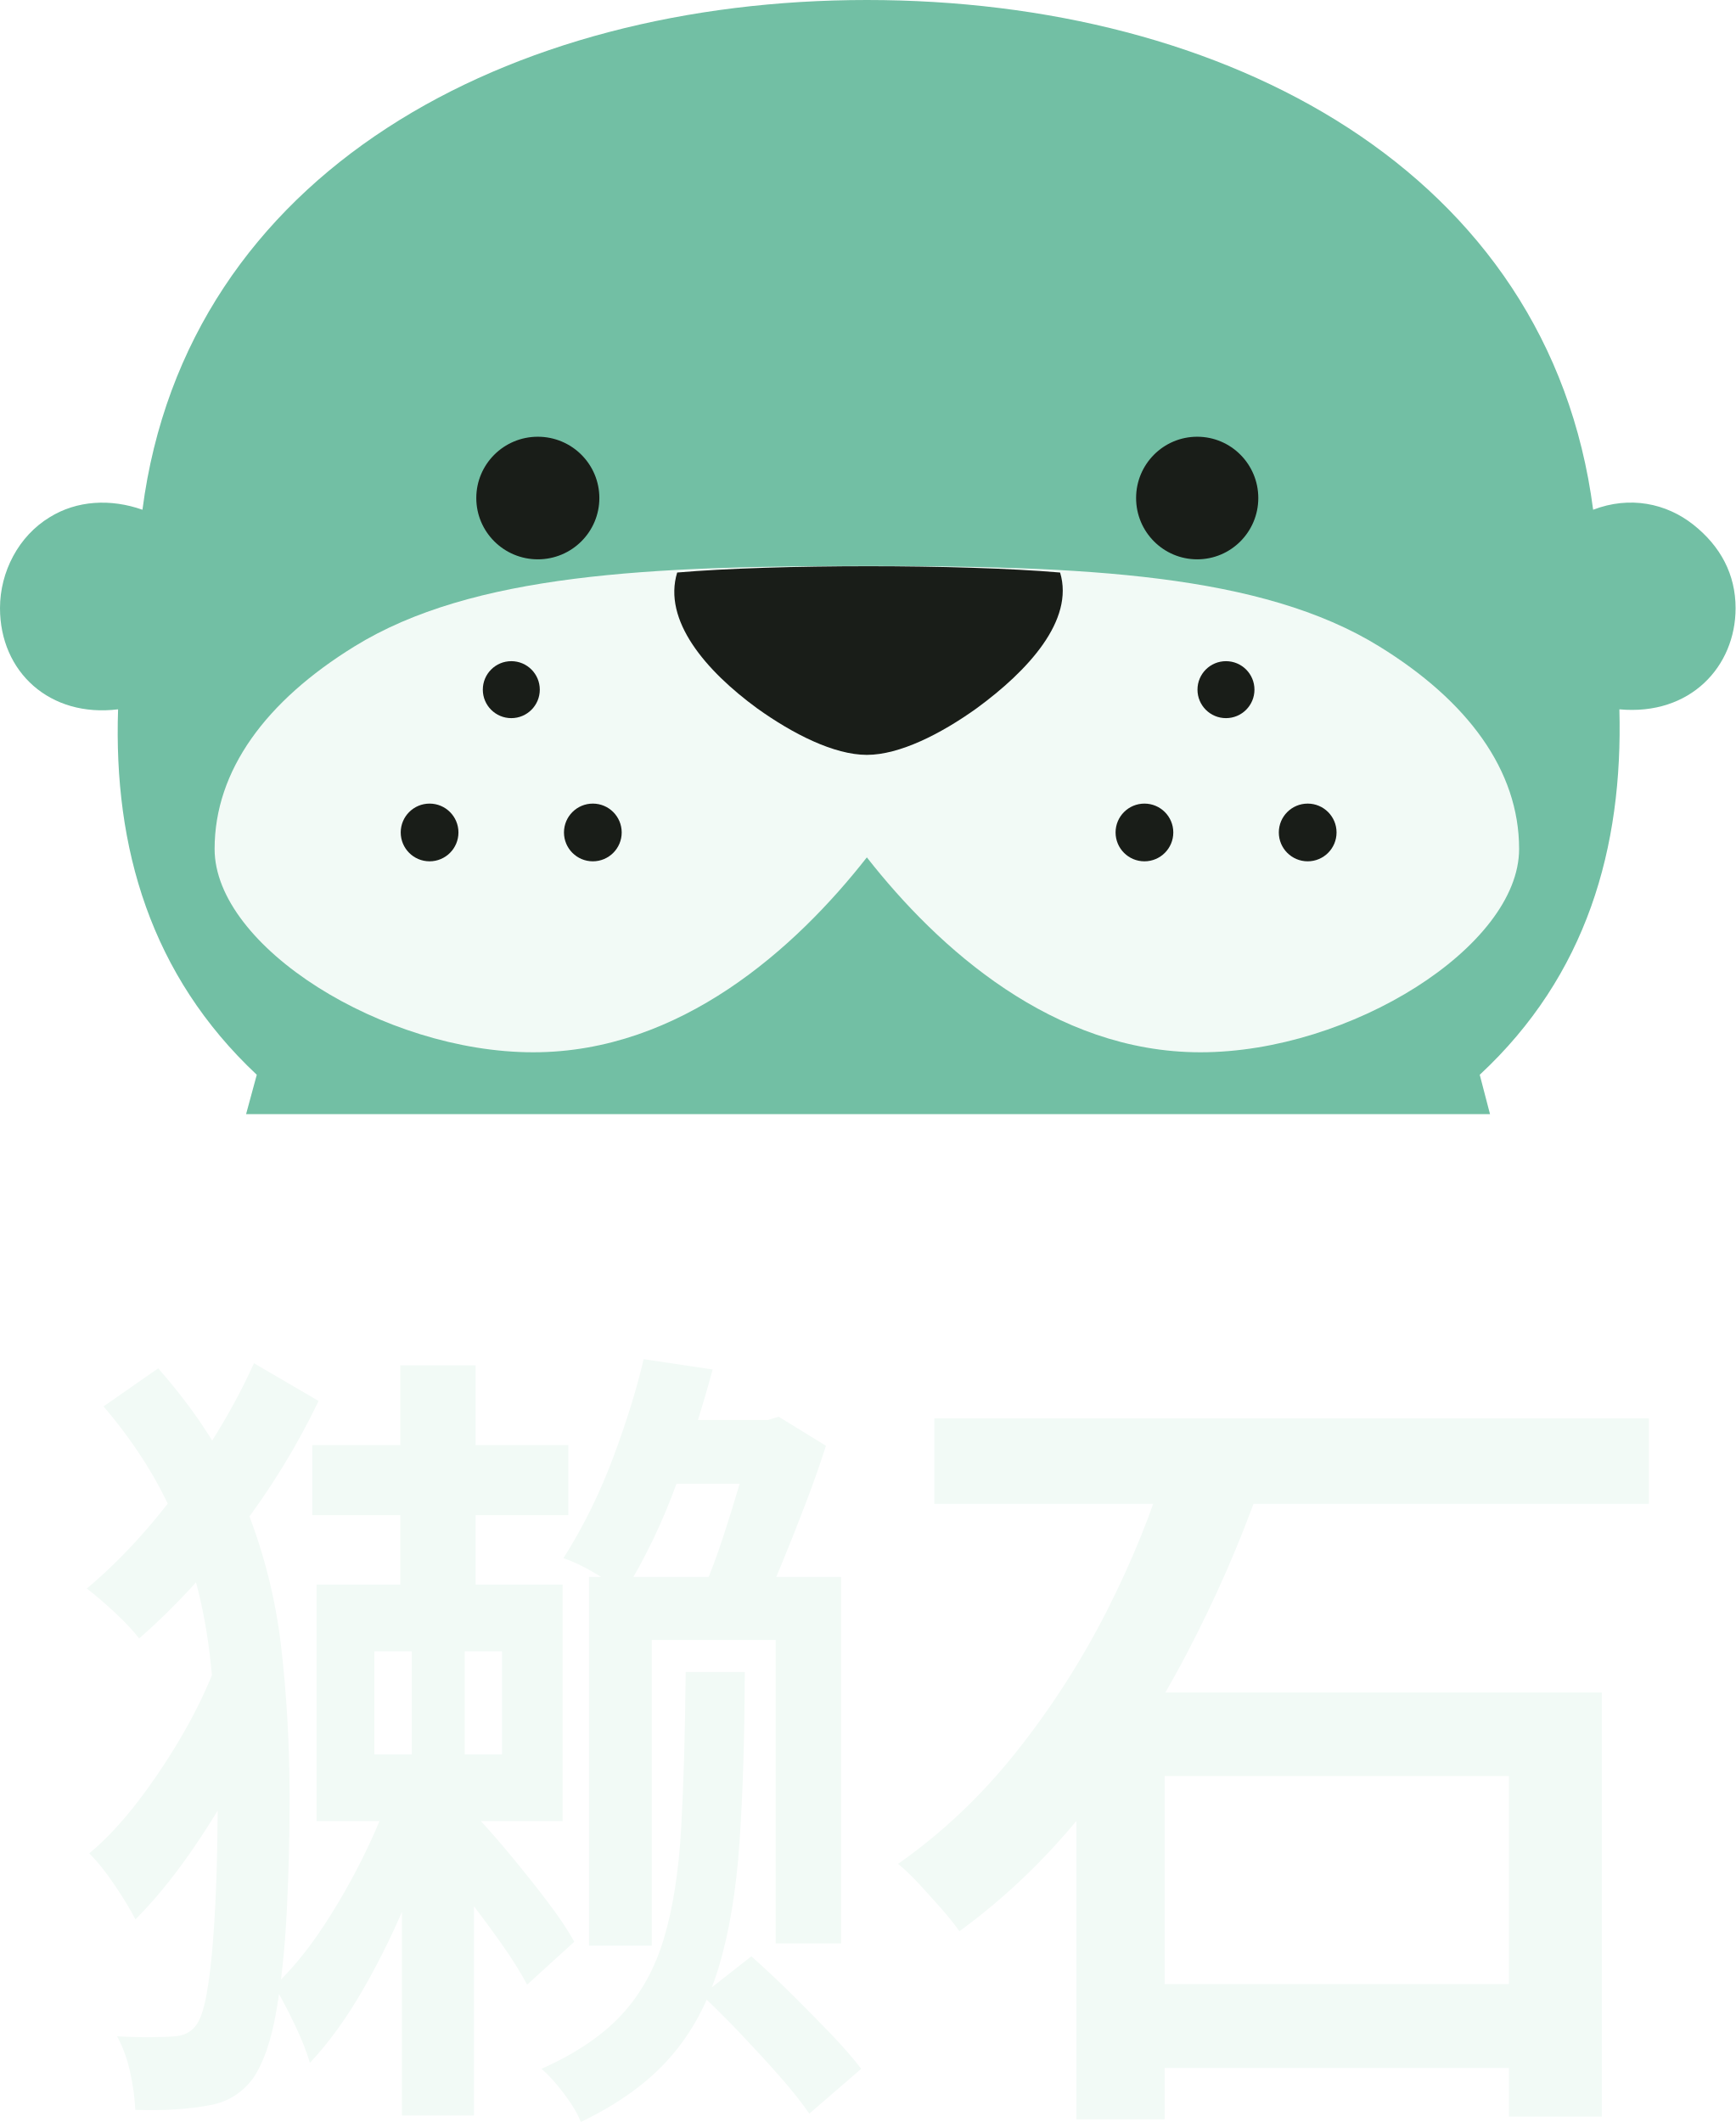
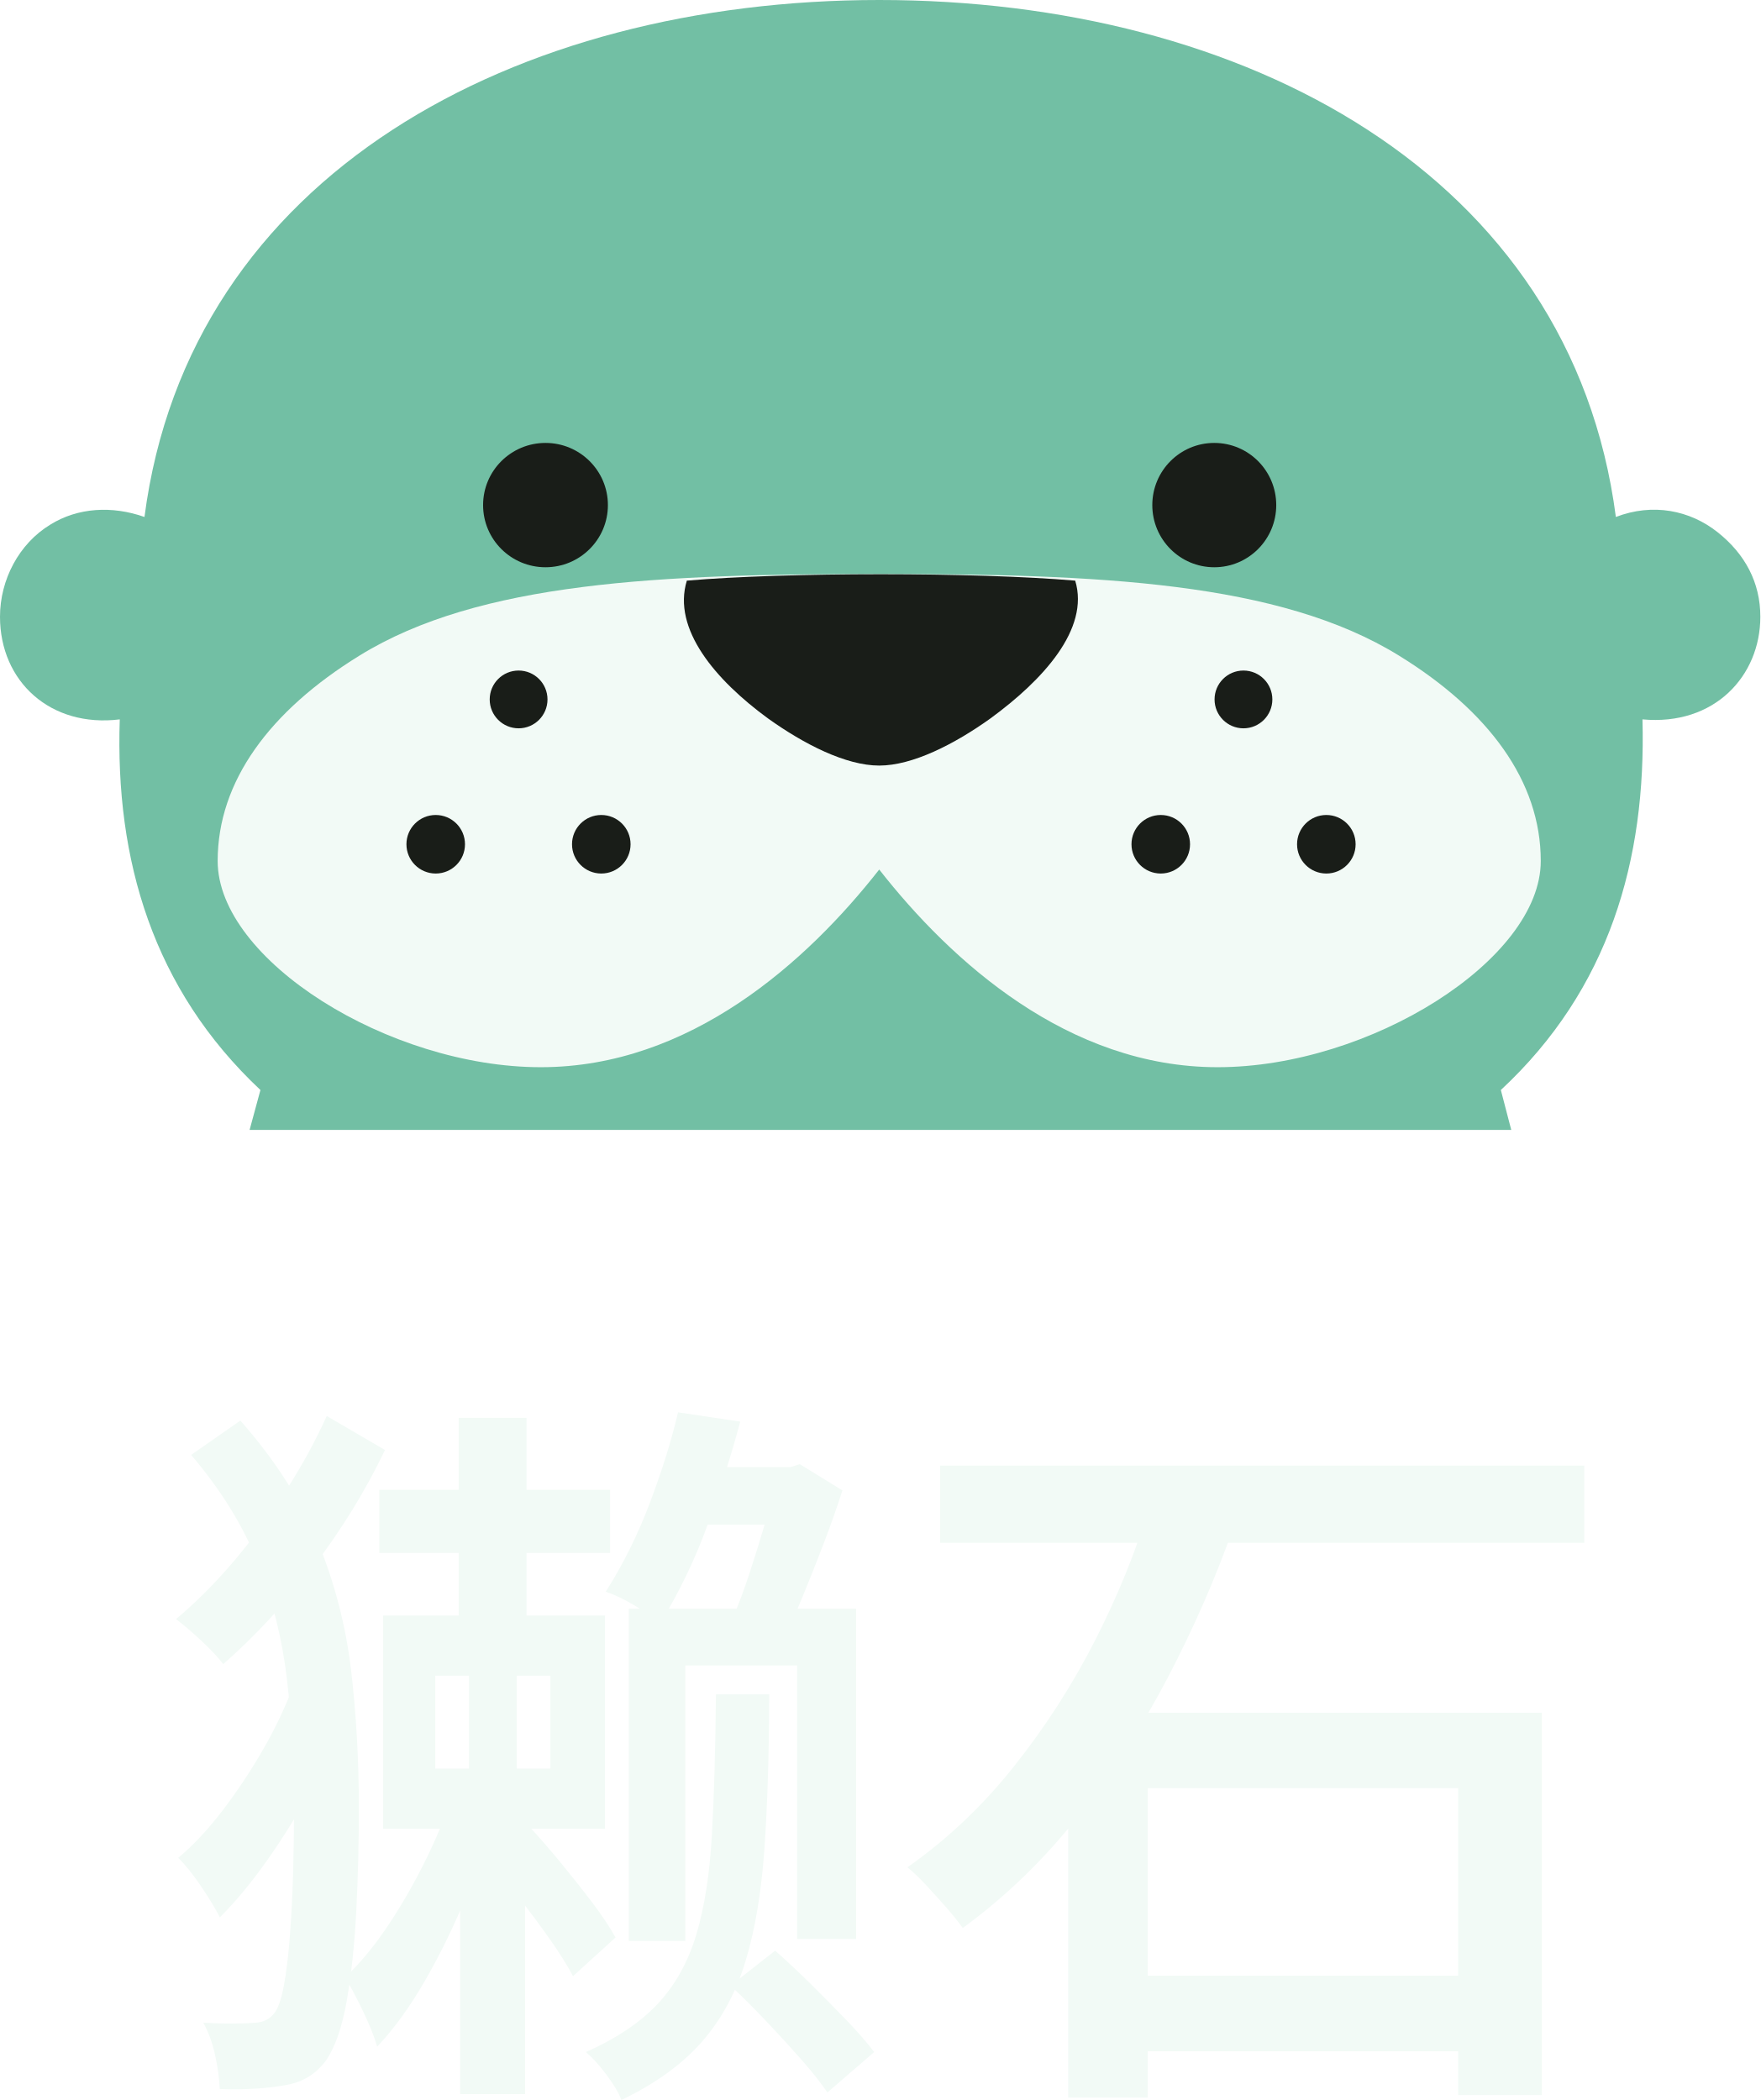
- <svg xmlns="http://www.w3.org/2000/svg" viewBox="0 0 926 1132.3">
+ <svg xmlns="http://www.w3.org/2000/svg" viewBox="0 0 926 1104.9">
  <g transform="translate(-49.5 -105.5)">
    <defs>
      <clipPath id="mark-cut">
        <rect x="0" y="0" width="1100" height="700" />
      </clipPath>
    </defs>
    <path d="m512 105.5c192 0 364 91.5 387.5 272 19.5-7.5 39-3.5 53.5 8s22.5 26.5 22.5 44.5c0 31-24 57.5-62 54 2 74-17.5 142-74.5 195 24.5 95 61 219 74 314h-801.5c13-95 49.5-219 75-314-56.5-53-76.5-121-74-195-36.5 4.5-63-20-63-54 0-19.5 10-38.5 26.5-48.5 14.5-9 32.5-10 49.5-4 23.5-180.5 195.5-272 386.5-272z" fill="#72BFA4" clip-path="url(#mark-cut)" />
    <path d="M512 407.5C627 407.5 722.5 411.5 785.5 450.5C832.5 479.5 860 516.5 860 558.5C860 610.5 770 667 690 667C611.5 667 550 611.5 512 563C474 611.5 412.5 667 334 667C254 667 164 610.5 164 558.5C164 516.5 191.5 479.5 238.5 450.5C301.5 411.5 397 407.5 512 407.5Z" fill="#F2FAF6" />
    <ellipse cx="336.45" cy="371.25" rx="32.83" ry="32.71" fill="#191D18" />
    <ellipse cx="688.25" cy="371.25" rx="32.6" ry="32.71" fill="#191D18" />
    <path d="m410.8 411c52.2-4.5 151.7-4.5 204.3 0 7.7 25.5-17.1 52.4-44.6 72.5-19 13.6-41 24.8-58.5 24.8s-39.5-11.2-58.5-24.8c-27.5-20.1-50.5-47-42.7-72.5z" fill="#191D18" />
    <circle cx="322.3" cy="473.5" r="15.2" fill="#191D18" />
    <circle cx="278.7" cy="549.7" r="15.4" fill="#191D18" />
    <circle cx="365.8" cy="549.7" r="15.4" fill="#191D18" />
    <circle cx="703.6" cy="473.5" r="15.2" fill="#191D18" />
    <circle cx="660.1" cy="549.7" r="15.4" fill="#191D18" />
    <circle cx="747.2" cy="549.7" r="15.4" fill="#191D18" />
  </g>
-   <g transform="translate(39 712) scale(0.43312)">
+   <g transform="translate(86.1 731.3) scale(0.38499)">
    <g fill="#F2FAF6">
      <path d="M37.5 88.8L104.8 41.9Q176.7 123.6 211.2 208.8Q245.7 294 256.2 384.1Q266.7 474.3 266.7 572Q266.7 642.6 263.2 711.3Q259.7 779.9 250.2 834.5Q240.7 889 221.4 917Q201 944 168.3 949.7Q149.3 953.4 125.3 954.9Q101.3 956.4 76.6 955.4Q75.6 933 70.2 908.7Q64.9 884.5 54.2 864.8Q77.9 866.1 96 865.9Q114.1 865.8 125.5 864.8Q141.8 863.8 151.1 851.8Q159.1 841.8 164.3 813.8Q169.4 785.8 172.4 746.7Q175.4 707.6 176.8 662.1Q178.1 616.6 178.1 570.6Q178.1 478 168.4 395.3Q158.8 312.7 128.8 236.7Q98.8 160.7 37.5 88.8ZM176.8 405L248.3 445.8Q230.4 493.1 202.5 544.3Q174.7 595.4 142.4 641.4Q110.1 687.4 76.8 720.8Q67.7 703 51.2 678.5Q34.6 653.9 19.9 639.5Q50.2 614.2 79.9 575.5Q109.5 536.9 135.3 492.3Q161.1 447.6 176.8 405ZM222.8 35.6L302.4 82.1Q262.7 165.1 204.6 241.4Q146.4 317.8 81.4 374.7Q70.7 360.7 51.3 342.6Q31.9 324.6 16.9 313.2Q58.9 277.9 97.5 232.1Q136.1 186.2 168.5 135.4Q200.8 84.6 222.8 35.6ZM403.1 38.2L495.8 38.2L495.8 353.1L403.1 353.1ZM294.6 136.5L610 136.5L610 222.8L294.6 222.8ZM371.1 390.5L371.1 517.5L528.4 517.5L528.4 390.5ZM299.9 308.3L603 308.3L603 599.7L299.9 599.7ZM398.2 542.5L456.7 567.3Q440.3 626 414.8 688.5Q389.4 751 357.9 805.9Q326.4 860.8 291.7 897.5Q285.7 876.7 272.5 849.3Q259.3 821.8 247.9 802.8Q278.9 773.8 307.7 730.3Q336.5 686.8 360.4 637.5Q384.2 588.2 398.2 542.5ZM417.2 353.1L482.4 353.1L482.4 548.6L493.8 548.6L493.8 962.4L405.1 962.4L405.1 548.6L417.2 548.6ZM721.3 105.5L846.8 105.5L846.8 184.1L659.1 184.1ZM702.8 30.6L787.8 43.3Q769.8 110.3 744 182.1Q718.2 254 678.2 319.3Q664.2 306.9 642.8 294.2Q621.4 281.5 604 275.8Q640.2 218.8 665.2 152Q690.2 85.2 702.8 30.6ZM837.1 105.5L856.2 105.5L869.2 101.5L927.4 137.3Q916.8 170.6 902.3 208.6Q887.8 246.7 872.8 283Q857.8 319.4 844.4 348.1Q832.4 339.7 813 328.4Q793.6 317 778.2 310.3Q789.5 283.9 800.7 249.8Q811.9 215.6 821.8 181.7Q831.8 147.9 837.1 121.9ZM439.3 637.2L494.8 591.6Q517.1 615.3 540.6 643.8Q564.1 672.3 584.8 699.5Q605.4 726.7 617.4 748.3L559.3 801.2Q547.3 778.5 527.3 750.2Q507.3 721.8 484.1 692.2Q460.9 662.5 439.3 637.2ZM635.5 298.9L946.1 298.9L946.1 750.4L865.5 750.4L865.5 376.5L712.8 376.5L712.8 753.1L635.5 753.1ZM754.6 416L827.4 416Q827.1 536.3 820.9 625.8Q814.8 715.4 795.1 780.4Q775.4 845.4 735.1 891.2Q694.8 937.1 625.4 970.4Q619.7 955.4 604.8 935.6Q590 915.9 576.9 904.9Q639.9 876.9 675.6 838.4Q711.2 799.9 727.9 743.9Q744.6 687.9 749.1 607.6Q753.6 527.3 754.6 416ZM774.6 814.1L835.5 766.3Q858.8 786.9 884.5 812.2Q910.1 837.6 933.3 861.7Q956.5 885.9 970.8 904.9L906.9 960.1Q893.2 940.1 870.9 914.7Q848.6 889.4 823.3 862.7Q798 836.1 774.6 814.1Z" />
      <path transform="translate(1000 0)" d="M60.9 103.5L941.1 103.5L941.1 208.9L60.9 208.9ZM280.4 800.5L837.9 800.5L837.9 903.8L280.4 903.8ZM235.9 441.2L883.1 441.2L883.1 963.7L768.7 963.7L768.7 544.2L344.6 544.2L344.6 967.1L235.9 967.1ZM346.4 160.4L461.2 189.2Q425.2 291.2 372.2 392.7Q319.2 494.1 249.7 582.4Q180.2 670.8 91.8 735.4Q83.1 723 69.6 707.6Q56 692.2 42 677Q27.9 661.8 16.2 652.4Q97.9 595.1 162.3 513.9Q226.8 432.6 273.5 340.6Q320.1 248.7 346.4 160.4Z" />
    </g>
  </g>
</svg>
